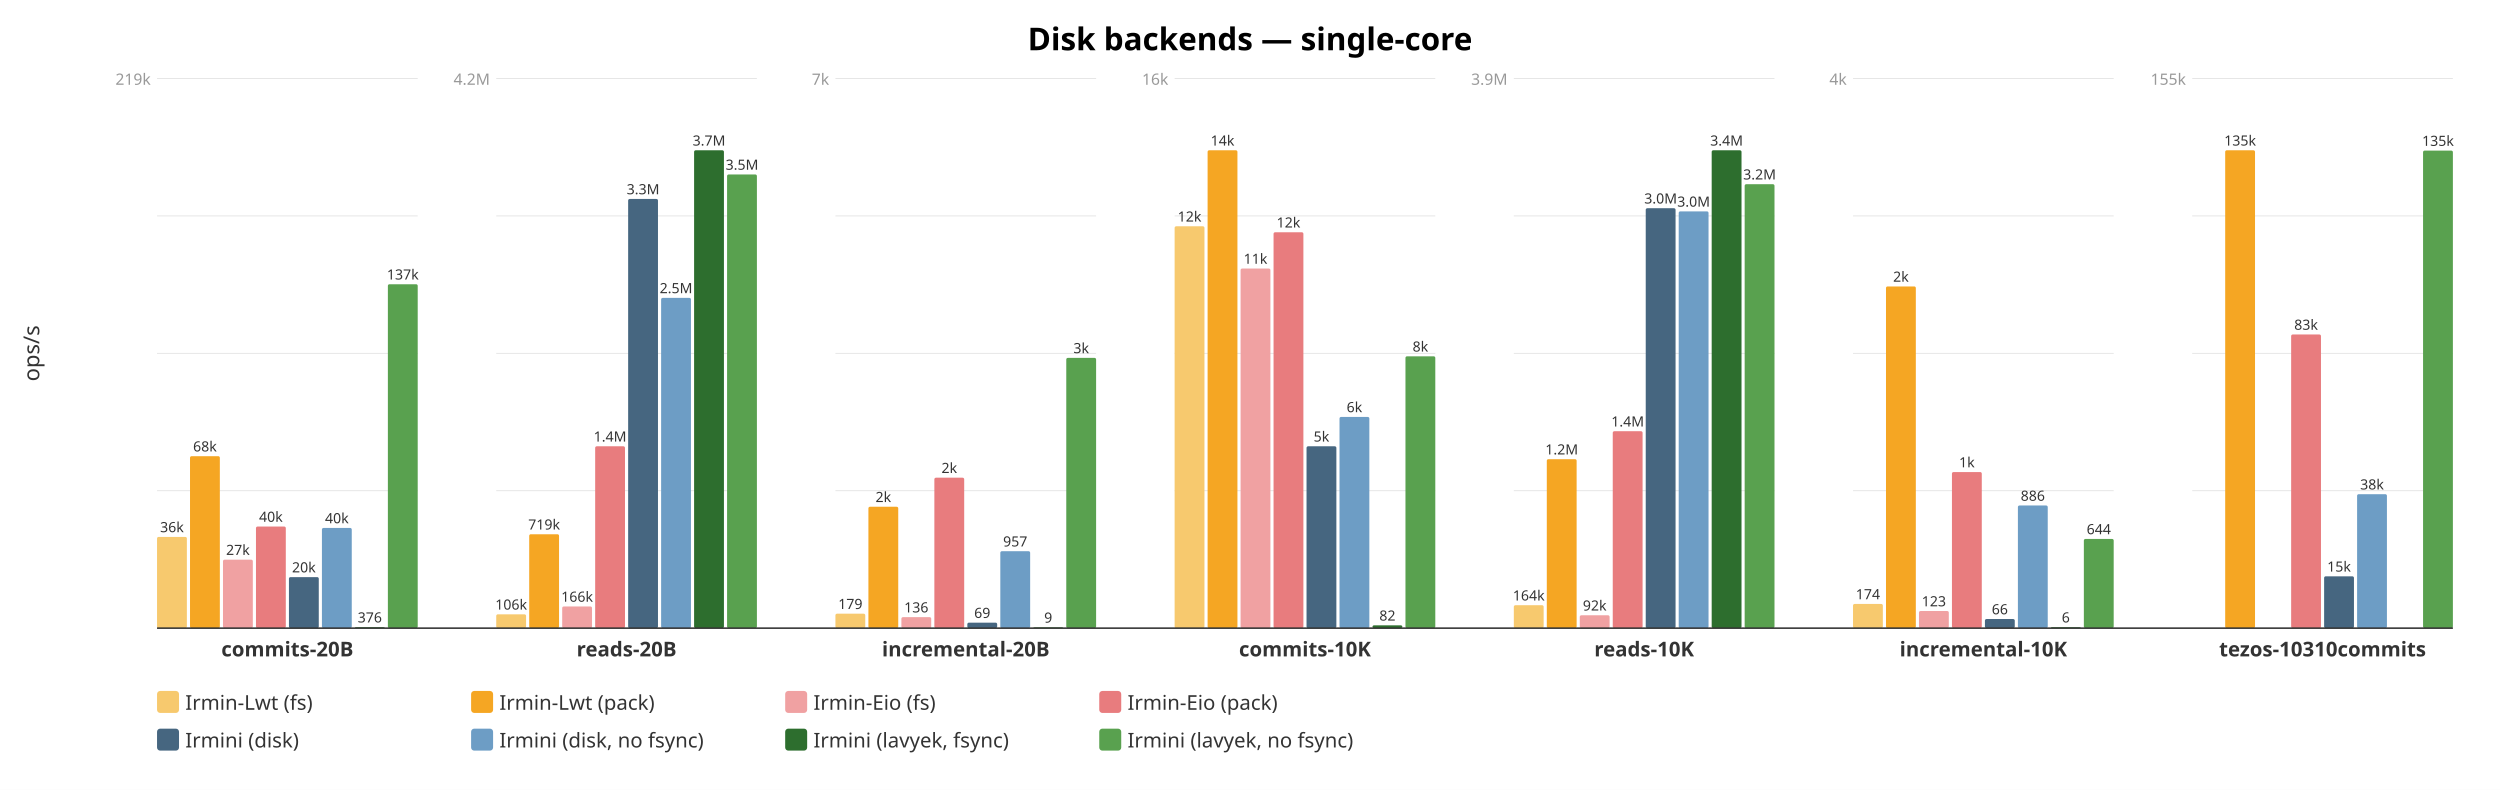
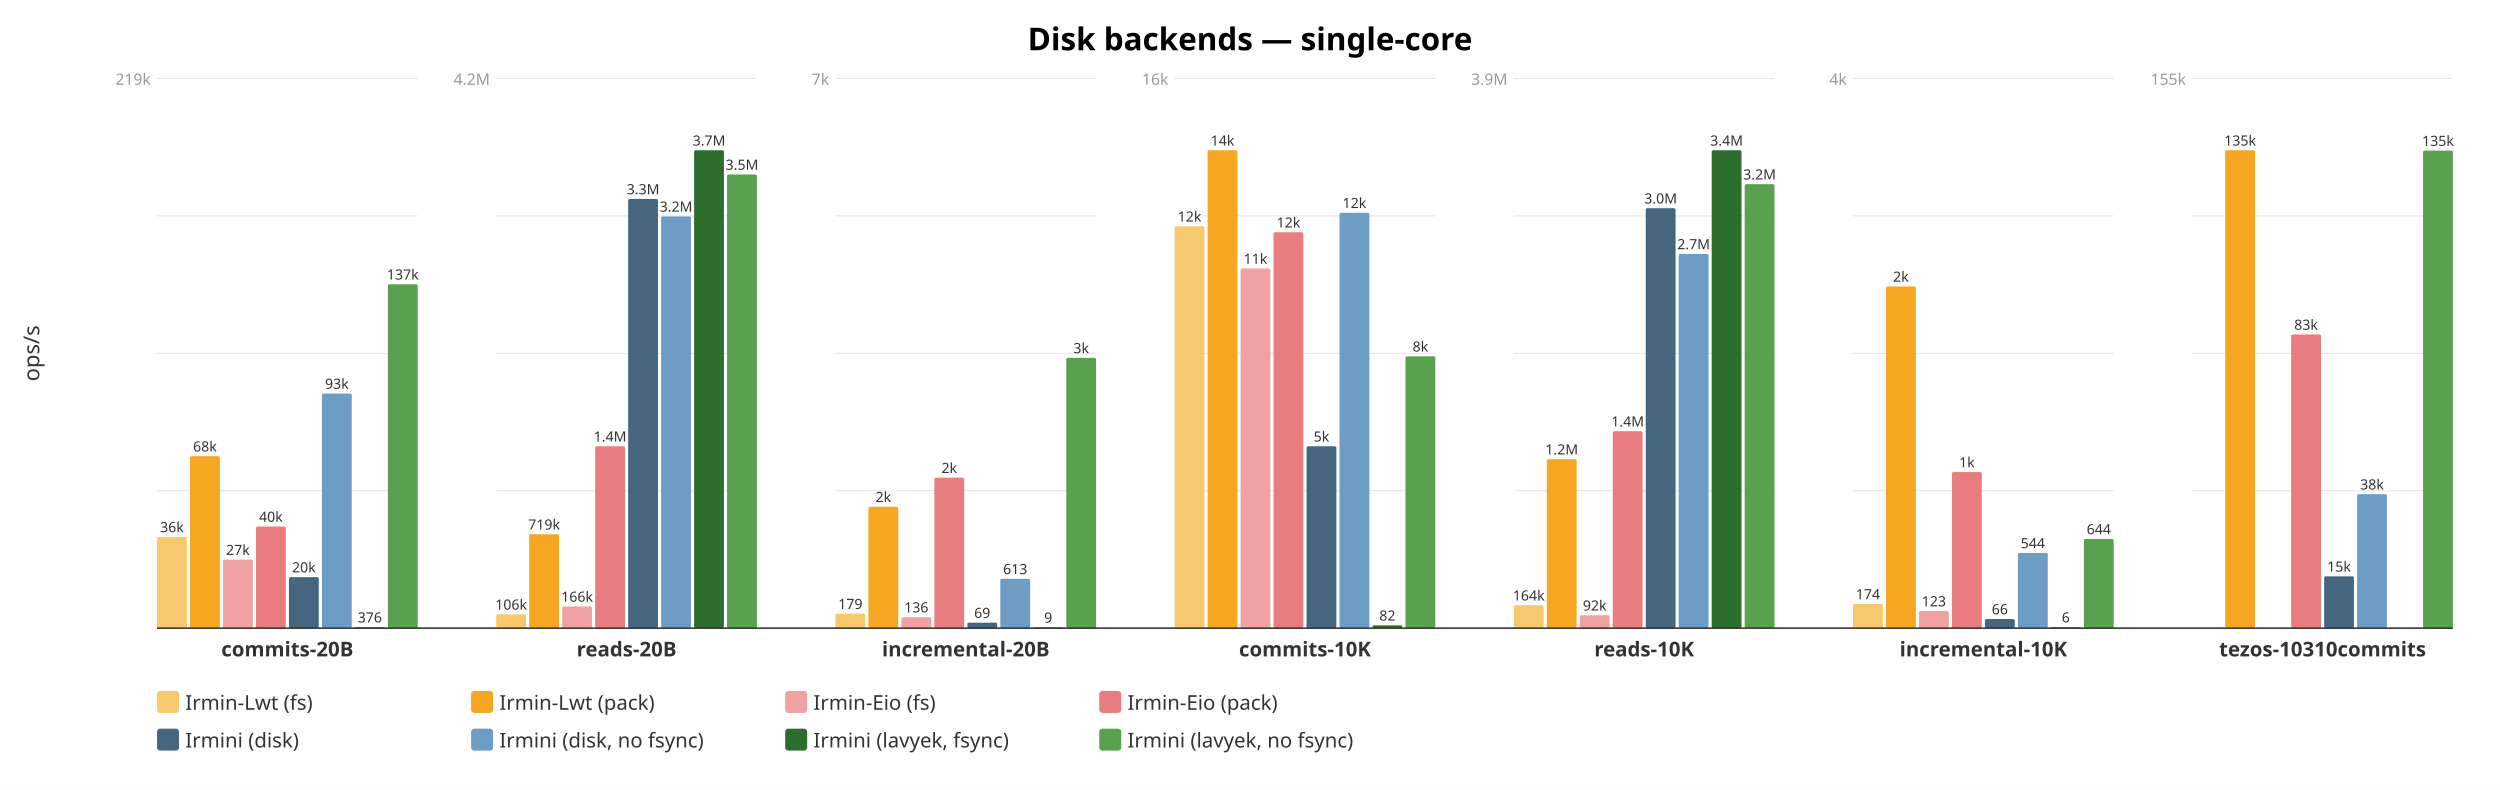
<svg xmlns="http://www.w3.org/2000/svg" width="1592" height="503" font-family="system-ui, sans-serif" font-size="14">
  <rect width="1592" height="503" fill="white" />
  <defs>
</defs>
  <text x="796.0" y="32" text-anchor="middle" font-size="20" font-weight="bold">Disk backends — single-core</text>
  <g transform="translate(100,50)">
    <text x="-75" y="175.0" text-anchor="middle" font-size="14" fill="#333" transform="rotate(-90,-75,175.0)">ops/s</text>
    <line x1="0" y1="262.5" x2="166" y2="262.5" stroke="#e0e0e0" stroke-width="0.5" />
    <line x1="0" y1="175.0" x2="166" y2="175.0" stroke="#e0e0e0" stroke-width="0.5" />
    <line x1="0" y1="87.5" x2="166" y2="87.5" stroke="#e0e0e0" stroke-width="0.5" />
    <line x1="0" y1="0.0" x2="166" y2="0.0" stroke="#e0e0e0" stroke-width="0.5" />
    <text x="-4.0" y="4.0" text-anchor="end" font-size="10" fill="#999">219k</text>
    <rect x="0.0" y="291.9" width="19" height="58.1" fill="#f7c96e" rx="1" />
    <text x="9.5" y="288.9" text-anchor="middle" font-size="9" fill="#333">36k</text>
    <rect x="21.0" y="240.5" width="19" height="109.5" fill="#f5a623" rx="1" />
    <text x="30.5" y="237.5" text-anchor="middle" font-size="9" fill="#333">68k</text>
    <rect x="42.0" y="306.4" width="19" height="43.6" fill="#f0a1a2" rx="1" />
    <text x="51.5" y="303.4" text-anchor="middle" font-size="9" fill="#333">27k</text>
    <rect x="63.0" y="285.3" width="19" height="64.7" fill="#e87c7e" rx="1" />
    <text x="72.5" y="282.3" text-anchor="middle" font-size="9" fill="#333">40k</text>
    <rect x="84.0" y="317.5" width="19" height="32.5" fill="#466680" rx="1" />
    <text x="93.5" y="314.5" text-anchor="middle" font-size="9" fill="#333">20k</text>
-     <rect x="105.0" y="286.2" width="19" height="63.8" fill="#6d9dc5" rx="1" />
-     <text x="114.5" y="283.2" text-anchor="middle" font-size="9" fill="#333">40k</text>
+     <rect x="105.0" y="200.6" width="19" height="149.4" fill="#6d9dc5" rx="1" />
+     <text x="114.5" y="197.6" text-anchor="middle" font-size="9" fill="#333">93k</text>
    <rect x="126.0" y="349.4" width="19" height="0.6" fill="#2d6e2e" rx="1" />
    <text x="135.5" y="346.4" text-anchor="middle" font-size="9" fill="#333">376</text>
    <rect x="147.0" y="131.0" width="19" height="219.0" fill="#59a14f" rx="1" />
    <text x="156.5" y="128.0" text-anchor="middle" font-size="9" fill="#333">137k</text>
    <text x="83.0" y="368" text-anchor="middle" font-size="13" font-weight="bold" fill="#333">commits-20B</text>
    <line x1="216" y1="262.5" x2="382" y2="262.5" stroke="#e0e0e0" stroke-width="0.5" />
    <line x1="216" y1="175.0" x2="382" y2="175.0" stroke="#e0e0e0" stroke-width="0.5" />
    <line x1="216" y1="87.5" x2="382" y2="87.5" stroke="#e0e0e0" stroke-width="0.5" />
    <line x1="216" y1="0.0" x2="382" y2="0.0" stroke="#e0e0e0" stroke-width="0.5" />
    <text x="212.0" y="4.0" text-anchor="end" font-size="10" fill="#999">4.2M</text>
    <rect x="216.0" y="341.2" width="19" height="8.8" fill="#f7c96e" rx="1" />
    <text x="225.5" y="338.2" text-anchor="middle" font-size="9" fill="#333">106k</text>
    <rect x="237.0" y="290.2" width="19" height="59.8" fill="#f5a623" rx="1" />
    <text x="246.5" y="287.2" text-anchor="middle" font-size="9" fill="#333">719k</text>
    <rect x="258.0" y="336.2" width="19" height="13.8" fill="#f0a1a2" rx="1" />
    <text x="267.5" y="333.2" text-anchor="middle" font-size="9" fill="#333">166k</text>
    <rect x="279.0" y="234.2" width="19" height="115.8" fill="#e87c7e" rx="1" />
    <text x="288.5" y="231.2" text-anchor="middle" font-size="9" fill="#333">1.4M</text>
    <rect x="300.0" y="76.7" width="19" height="273.3" fill="#466680" rx="1" />
    <text x="309.5" y="73.7" text-anchor="middle" font-size="9" fill="#333">3.3M</text>
-     <rect x="321.0" y="139.7" width="19" height="210.3" fill="#6d9dc5" rx="1" />
-     <text x="330.5" y="136.7" text-anchor="middle" font-size="9" fill="#333">2.5M</text>
+     <rect x="321.0" y="87.8" width="19" height="262.2" fill="#6d9dc5" rx="1" />
+     <text x="330.5" y="84.8" text-anchor="middle" font-size="9" fill="#333">3.2M</text>
    <rect x="342.0" y="45.7" width="19" height="304.3" fill="#2d6e2e" rx="1" />
    <text x="351.5" y="42.7" text-anchor="middle" font-size="9" fill="#333">3.7M</text>
    <rect x="363.0" y="61.1" width="19" height="288.9" fill="#59a14f" rx="1" />
    <text x="372.5" y="58.1" text-anchor="middle" font-size="9" fill="#333">3.5M</text>
    <text x="299.0" y="368" text-anchor="middle" font-size="13" font-weight="bold" fill="#333">reads-20B</text>
    <line x1="432" y1="262.5" x2="598" y2="262.5" stroke="#e0e0e0" stroke-width="0.5" />
    <line x1="432" y1="175.0" x2="598" y2="175.0" stroke="#e0e0e0" stroke-width="0.5" />
    <line x1="432" y1="87.5" x2="598" y2="87.5" stroke="#e0e0e0" stroke-width="0.5" />
    <line x1="432" y1="0.0" x2="598" y2="0.0" stroke="#e0e0e0" stroke-width="0.5" />
    <text x="428.0" y="4.0" text-anchor="end" font-size="10" fill="#999">7k</text>
    <rect x="432.0" y="340.8" width="19" height="9.2" fill="#f7c96e" rx="1" />
    <text x="441.5" y="337.8" text-anchor="middle" font-size="9" fill="#333">179</text>
    <rect x="453.0" y="272.7" width="19" height="77.3" fill="#f5a623" rx="1" />
    <text x="462.5" y="269.7" text-anchor="middle" font-size="9" fill="#333">2k</text>
    <rect x="474.0" y="343.0" width="19" height="7.0" fill="#f0a1a2" rx="1" />
    <text x="483.5" y="340.0" text-anchor="middle" font-size="9" fill="#333">136</text>
    <rect x="495.0" y="254.2" width="19" height="95.8" fill="#e87c7e" rx="1" />
    <text x="504.5" y="251.2" text-anchor="middle" font-size="9" fill="#333">2k</text>
    <rect x="516.0" y="346.5" width="19" height="3.5" fill="#466680" rx="1" />
    <text x="525.5" y="343.5" text-anchor="middle" font-size="9" fill="#333">69</text>
-     <rect x="537.0" y="301.0" width="19" height="49.0" fill="#6d9dc5" rx="1" />
-     <text x="546.5" y="298.0" text-anchor="middle" font-size="9" fill="#333">957</text>
+     <rect x="537.0" y="318.6" width="19" height="31.4" fill="#6d9dc5" rx="1" />
+     <text x="546.5" y="315.6" text-anchor="middle" font-size="9" fill="#333">613</text>
    <rect x="558.0" y="349.5" width="19" height="0.5" fill="#2d6e2e" rx="1" />
    <text x="567.5" y="346.5" text-anchor="middle" font-size="9" fill="#333">9</text>
    <rect x="579.0" y="177.9" width="19" height="172.1" fill="#59a14f" rx="1" />
    <text x="588.5" y="174.9" text-anchor="middle" font-size="9" fill="#333">3k</text>
    <text x="515.0" y="368" text-anchor="middle" font-size="13" font-weight="bold" fill="#333">incremental-20B</text>
    <line x1="648" y1="262.5" x2="814" y2="262.5" stroke="#e0e0e0" stroke-width="0.5" />
    <line x1="648" y1="175.0" x2="814" y2="175.0" stroke="#e0e0e0" stroke-width="0.5" />
    <line x1="648" y1="87.5" x2="814" y2="87.5" stroke="#e0e0e0" stroke-width="0.5" />
    <line x1="648" y1="0.0" x2="814" y2="0.0" stroke="#e0e0e0" stroke-width="0.5" />
    <text x="644.0" y="4.0" text-anchor="end" font-size="10" fill="#999">16k</text>
    <rect x="648.0" y="94.1" width="19" height="255.9" fill="#f7c96e" rx="1" />
    <text x="657.5" y="91.1" text-anchor="middle" font-size="9" fill="#333">12k</text>
    <rect x="669.0" y="45.7" width="19" height="304.3" fill="#f5a623" rx="1" />
    <text x="678.5" y="42.7" text-anchor="middle" font-size="9" fill="#333">14k</text>
    <rect x="690.0" y="121.0" width="19" height="229.0" fill="#f0a1a2" rx="1" />
    <text x="699.5" y="118.0" text-anchor="middle" font-size="9" fill="#333">11k</text>
    <rect x="711.0" y="97.9" width="19" height="252.1" fill="#e87c7e" rx="1" />
    <text x="720.5" y="94.9" text-anchor="middle" font-size="9" fill="#333">12k</text>
    <rect x="732.0" y="234.2" width="19" height="115.8" fill="#466680" rx="1" />
    <text x="741.5" y="231.2" text-anchor="middle" font-size="9" fill="#333">5k</text>
-     <rect x="753.0" y="215.5" width="19" height="134.5" fill="#6d9dc5" rx="1" />
-     <text x="762.5" y="212.5" text-anchor="middle" font-size="9" fill="#333">6k</text>
+     <rect x="753.0" y="85.5" width="19" height="264.5" fill="#6d9dc5" rx="1" />
+     <text x="762.5" y="82.5" text-anchor="middle" font-size="9" fill="#333">12k</text>
    <rect x="774.0" y="348.2" width="19" height="1.8" fill="#2d6e2e" rx="1" />
    <text x="783.5" y="345.2" text-anchor="middle" font-size="9" fill="#333">82</text>
    <rect x="795.0" y="176.9" width="19" height="173.1" fill="#59a14f" rx="1" />
    <text x="804.5" y="173.9" text-anchor="middle" font-size="9" fill="#333">8k</text>
    <text x="731.0" y="368" text-anchor="middle" font-size="13" font-weight="bold" fill="#333">commits-10K</text>
    <line x1="864" y1="262.5" x2="1030" y2="262.5" stroke="#e0e0e0" stroke-width="0.5" />
    <line x1="864" y1="175.0" x2="1030" y2="175.0" stroke="#e0e0e0" stroke-width="0.5" />
    <line x1="864" y1="87.5" x2="1030" y2="87.5" stroke="#e0e0e0" stroke-width="0.5" />
    <line x1="864" y1="0.0" x2="1030" y2="0.0" stroke="#e0e0e0" stroke-width="0.5" />
    <text x="860.0" y="4.0" text-anchor="end" font-size="10" fill="#999">3.9M</text>
    <rect x="864.0" y="335.4" width="19" height="14.6" fill="#f7c96e" rx="1" />
    <text x="873.5" y="332.4" text-anchor="middle" font-size="9" fill="#333">164k</text>
    <rect x="885.0" y="242.4" width="19" height="107.6" fill="#f5a623" rx="1" />
    <text x="894.5" y="239.4" text-anchor="middle" font-size="9" fill="#333">1.2M</text>
    <rect x="906.0" y="341.8" width="19" height="8.2" fill="#f0a1a2" rx="1" />
    <text x="915.5" y="338.8" text-anchor="middle" font-size="9" fill="#333">92k</text>
    <rect x="927.0" y="224.6" width="19" height="125.4" fill="#e87c7e" rx="1" />
    <text x="936.5" y="221.6" text-anchor="middle" font-size="9" fill="#333">1.4M</text>
    <rect x="948.0" y="82.6" width="19" height="267.4" fill="#466680" rx="1" />
    <text x="957.5" y="79.6" text-anchor="middle" font-size="9" fill="#333">3.0M</text>
-     <rect x="969.0" y="84.6" width="19" height="265.4" fill="#6d9dc5" rx="1" />
-     <text x="978.5" y="81.6" text-anchor="middle" font-size="9" fill="#333">3.0M</text>
+     <rect x="969.0" y="111.7" width="19" height="238.3" fill="#6d9dc5" rx="1" />
+     <text x="978.5" y="108.7" text-anchor="middle" font-size="9" fill="#333">2.7M</text>
    <rect x="990.0" y="45.7" width="19" height="304.3" fill="#2d6e2e" rx="1" />
    <text x="999.5" y="42.7" text-anchor="middle" font-size="9" fill="#333">3.4M</text>
    <rect x="1011.0" y="67.3" width="19" height="282.7" fill="#59a14f" rx="1" />
    <text x="1020.5" y="64.3" text-anchor="middle" font-size="9" fill="#333">3.2M</text>
    <text x="947.0" y="368" text-anchor="middle" font-size="13" font-weight="bold" fill="#333">reads-10K</text>
    <line x1="1080" y1="262.5" x2="1246" y2="262.5" stroke="#e0e0e0" stroke-width="0.5" />
    <line x1="1080" y1="175.0" x2="1246" y2="175.0" stroke="#e0e0e0" stroke-width="0.5" />
    <line x1="1080" y1="87.5" x2="1246" y2="87.5" stroke="#e0e0e0" stroke-width="0.5" />
    <line x1="1080" y1="0.0" x2="1246" y2="0.0" stroke="#e0e0e0" stroke-width="0.5" />
    <text x="1076.0" y="4.0" text-anchor="end" font-size="10" fill="#999">4k</text>
    <rect x="1080.0" y="334.6" width="19" height="15.4" fill="#f7c96e" rx="1" />
    <text x="1089.5" y="331.6" text-anchor="middle" font-size="9" fill="#333">174</text>
    <rect x="1101.0" y="132.4" width="19" height="217.6" fill="#f5a623" rx="1" />
    <text x="1110.5" y="129.4" text-anchor="middle" font-size="9" fill="#333">2k</text>
    <rect x="1122.0" y="339.1" width="19" height="10.9" fill="#f0a1a2" rx="1" />
    <text x="1131.5" y="336.1" text-anchor="middle" font-size="9" fill="#333">123</text>
    <rect x="1143.0" y="250.6" width="19" height="99.4" fill="#e87c7e" rx="1" />
    <text x="1152.5" y="247.6" text-anchor="middle" font-size="9" fill="#333">1k</text>
    <rect x="1164.0" y="344.2" width="19" height="5.8" fill="#466680" rx="1" />
    <text x="1173.5" y="341.2" text-anchor="middle" font-size="9" fill="#333">66</text>
-     <rect x="1185.0" y="271.9" width="19" height="78.1" fill="#6d9dc5" rx="1" />
-     <text x="1194.5" y="268.9" text-anchor="middle" font-size="9" fill="#333">886</text>
+     <rect x="1185.0" y="302.1" width="19" height="47.9" fill="#6d9dc5" rx="1" />
+     <text x="1194.5" y="299.1" text-anchor="middle" font-size="9" fill="#333">544</text>
    <rect x="1206.0" y="349.4" width="19" height="0.6" fill="#2d6e2e" rx="1" />
    <text x="1215.5" y="346.4" text-anchor="middle" font-size="9" fill="#333">6</text>
    <rect x="1227.0" y="293.2" width="19" height="56.8" fill="#59a14f" rx="1" />
    <text x="1236.5" y="290.2" text-anchor="middle" font-size="9" fill="#333">644</text>
    <text x="1163.0" y="368" text-anchor="middle" font-size="13" font-weight="bold" fill="#333">incremental-10K</text>
    <line x1="1296" y1="262.5" x2="1462" y2="262.5" stroke="#e0e0e0" stroke-width="0.5" />
    <line x1="1296" y1="175.0" x2="1462" y2="175.0" stroke="#e0e0e0" stroke-width="0.5" />
    <line x1="1296" y1="87.5" x2="1462" y2="87.5" stroke="#e0e0e0" stroke-width="0.5" />
    <line x1="1296" y1="0.0" x2="1462" y2="0.0" stroke="#e0e0e0" stroke-width="0.5" />
    <text x="1292.0" y="4.0" text-anchor="end" font-size="10" fill="#999">155k</text>
    <rect x="1317.0" y="45.7" width="19" height="304.3" fill="#f5a623" rx="1" />
    <text x="1326.5" y="42.7" text-anchor="middle" font-size="9" fill="#333">135k</text>
    <rect x="1359.0" y="163.0" width="19" height="187.0" fill="#e87c7e" rx="1" />
    <text x="1368.5" y="160.0" text-anchor="middle" font-size="9" fill="#333">83k</text>
    <rect x="1380.0" y="317.0" width="19" height="33.0" fill="#466680" rx="1" />
    <text x="1389.5" y="314.0" text-anchor="middle" font-size="9" fill="#333">15k</text>
    <rect x="1401.0" y="264.7" width="19" height="85.3" fill="#6d9dc5" rx="1" />
    <text x="1410.5" y="261.7" text-anchor="middle" font-size="9" fill="#333">38k</text>
    <rect x="1443.0" y="45.9" width="19" height="304.1" fill="#59a14f" rx="1" />
    <text x="1452.5" y="42.9" text-anchor="middle" font-size="9" fill="#333">135k</text>
    <text x="1379.0" y="368" text-anchor="middle" font-size="13" font-weight="bold" fill="#333">tezos-10310commits</text>
    <line x1="0" y1="350" x2="1462" y2="350" stroke="#333" stroke-width="1" />
  </g>
  <g transform="translate(100,440)">
    <rect x="0" y="0" width="14" height="14" fill="#f7c96e" rx="2" />
    <text x="18" y="12" font-size="13" fill="#333">Irmin-Lwt (fs)</text>
    <rect x="200" y="0" width="14" height="14" fill="#f5a623" rx="2" />
    <text x="218" y="12" font-size="13" fill="#333">Irmin-Lwt (pack)</text>
    <rect x="400" y="0" width="14" height="14" fill="#f0a1a2" rx="2" />
    <text x="418" y="12" font-size="13" fill="#333">Irmin-Eio (fs)</text>
    <rect x="600" y="0" width="14" height="14" fill="#e87c7e" rx="2" />
    <text x="618" y="12" font-size="13" fill="#333">Irmin-Eio (pack)</text>
    <rect x="0" y="24" width="14" height="14" fill="#466680" rx="2" />
    <text x="18" y="36" font-size="13" fill="#333">Irmini (disk)</text>
    <rect x="200" y="24" width="14" height="14" fill="#6d9dc5" rx="2" />
    <text x="218" y="36" font-size="13" fill="#333">Irmini (disk, no fsync)</text>
    <rect x="400" y="24" width="14" height="14" fill="#2d6e2e" rx="2" />
    <text x="418" y="36" font-size="13" fill="#333">Irmini (lavyek, fsync)</text>
    <rect x="600" y="24" width="14" height="14" fill="#59a14f" rx="2" />
    <text x="618" y="36" font-size="13" fill="#333">Irmini (lavyek, no fsync)</text>
  </g>
</svg>
